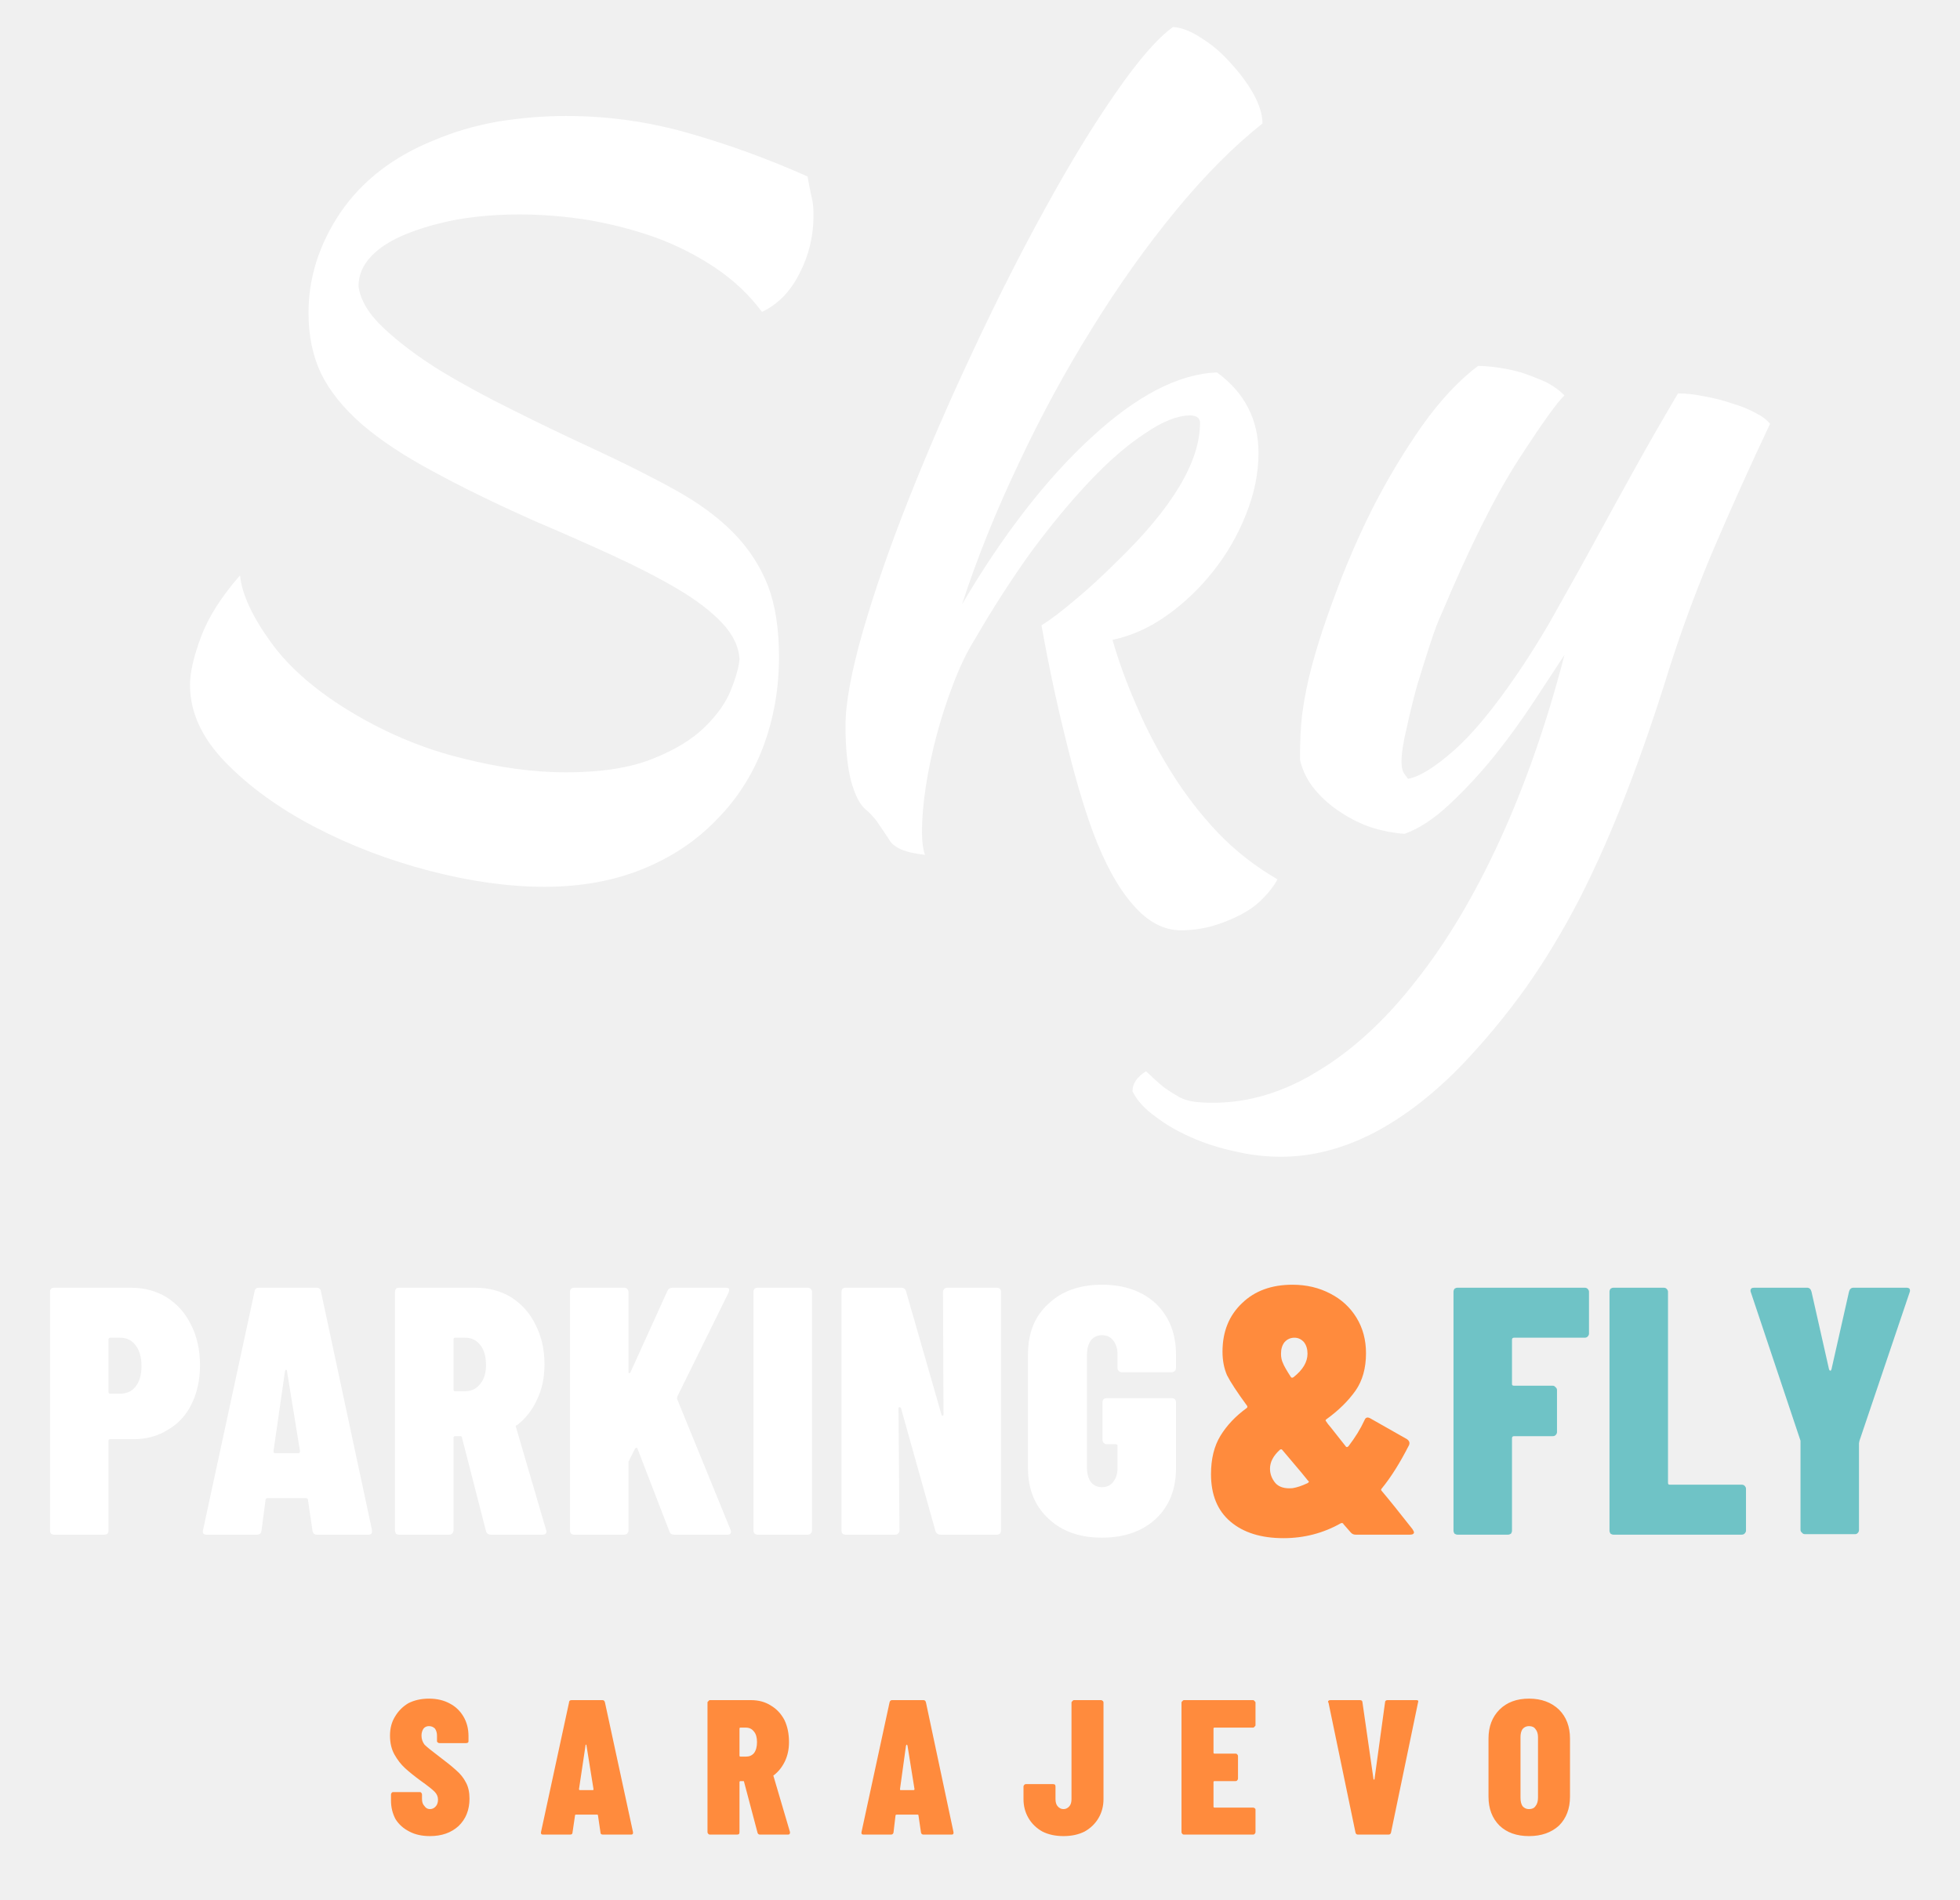
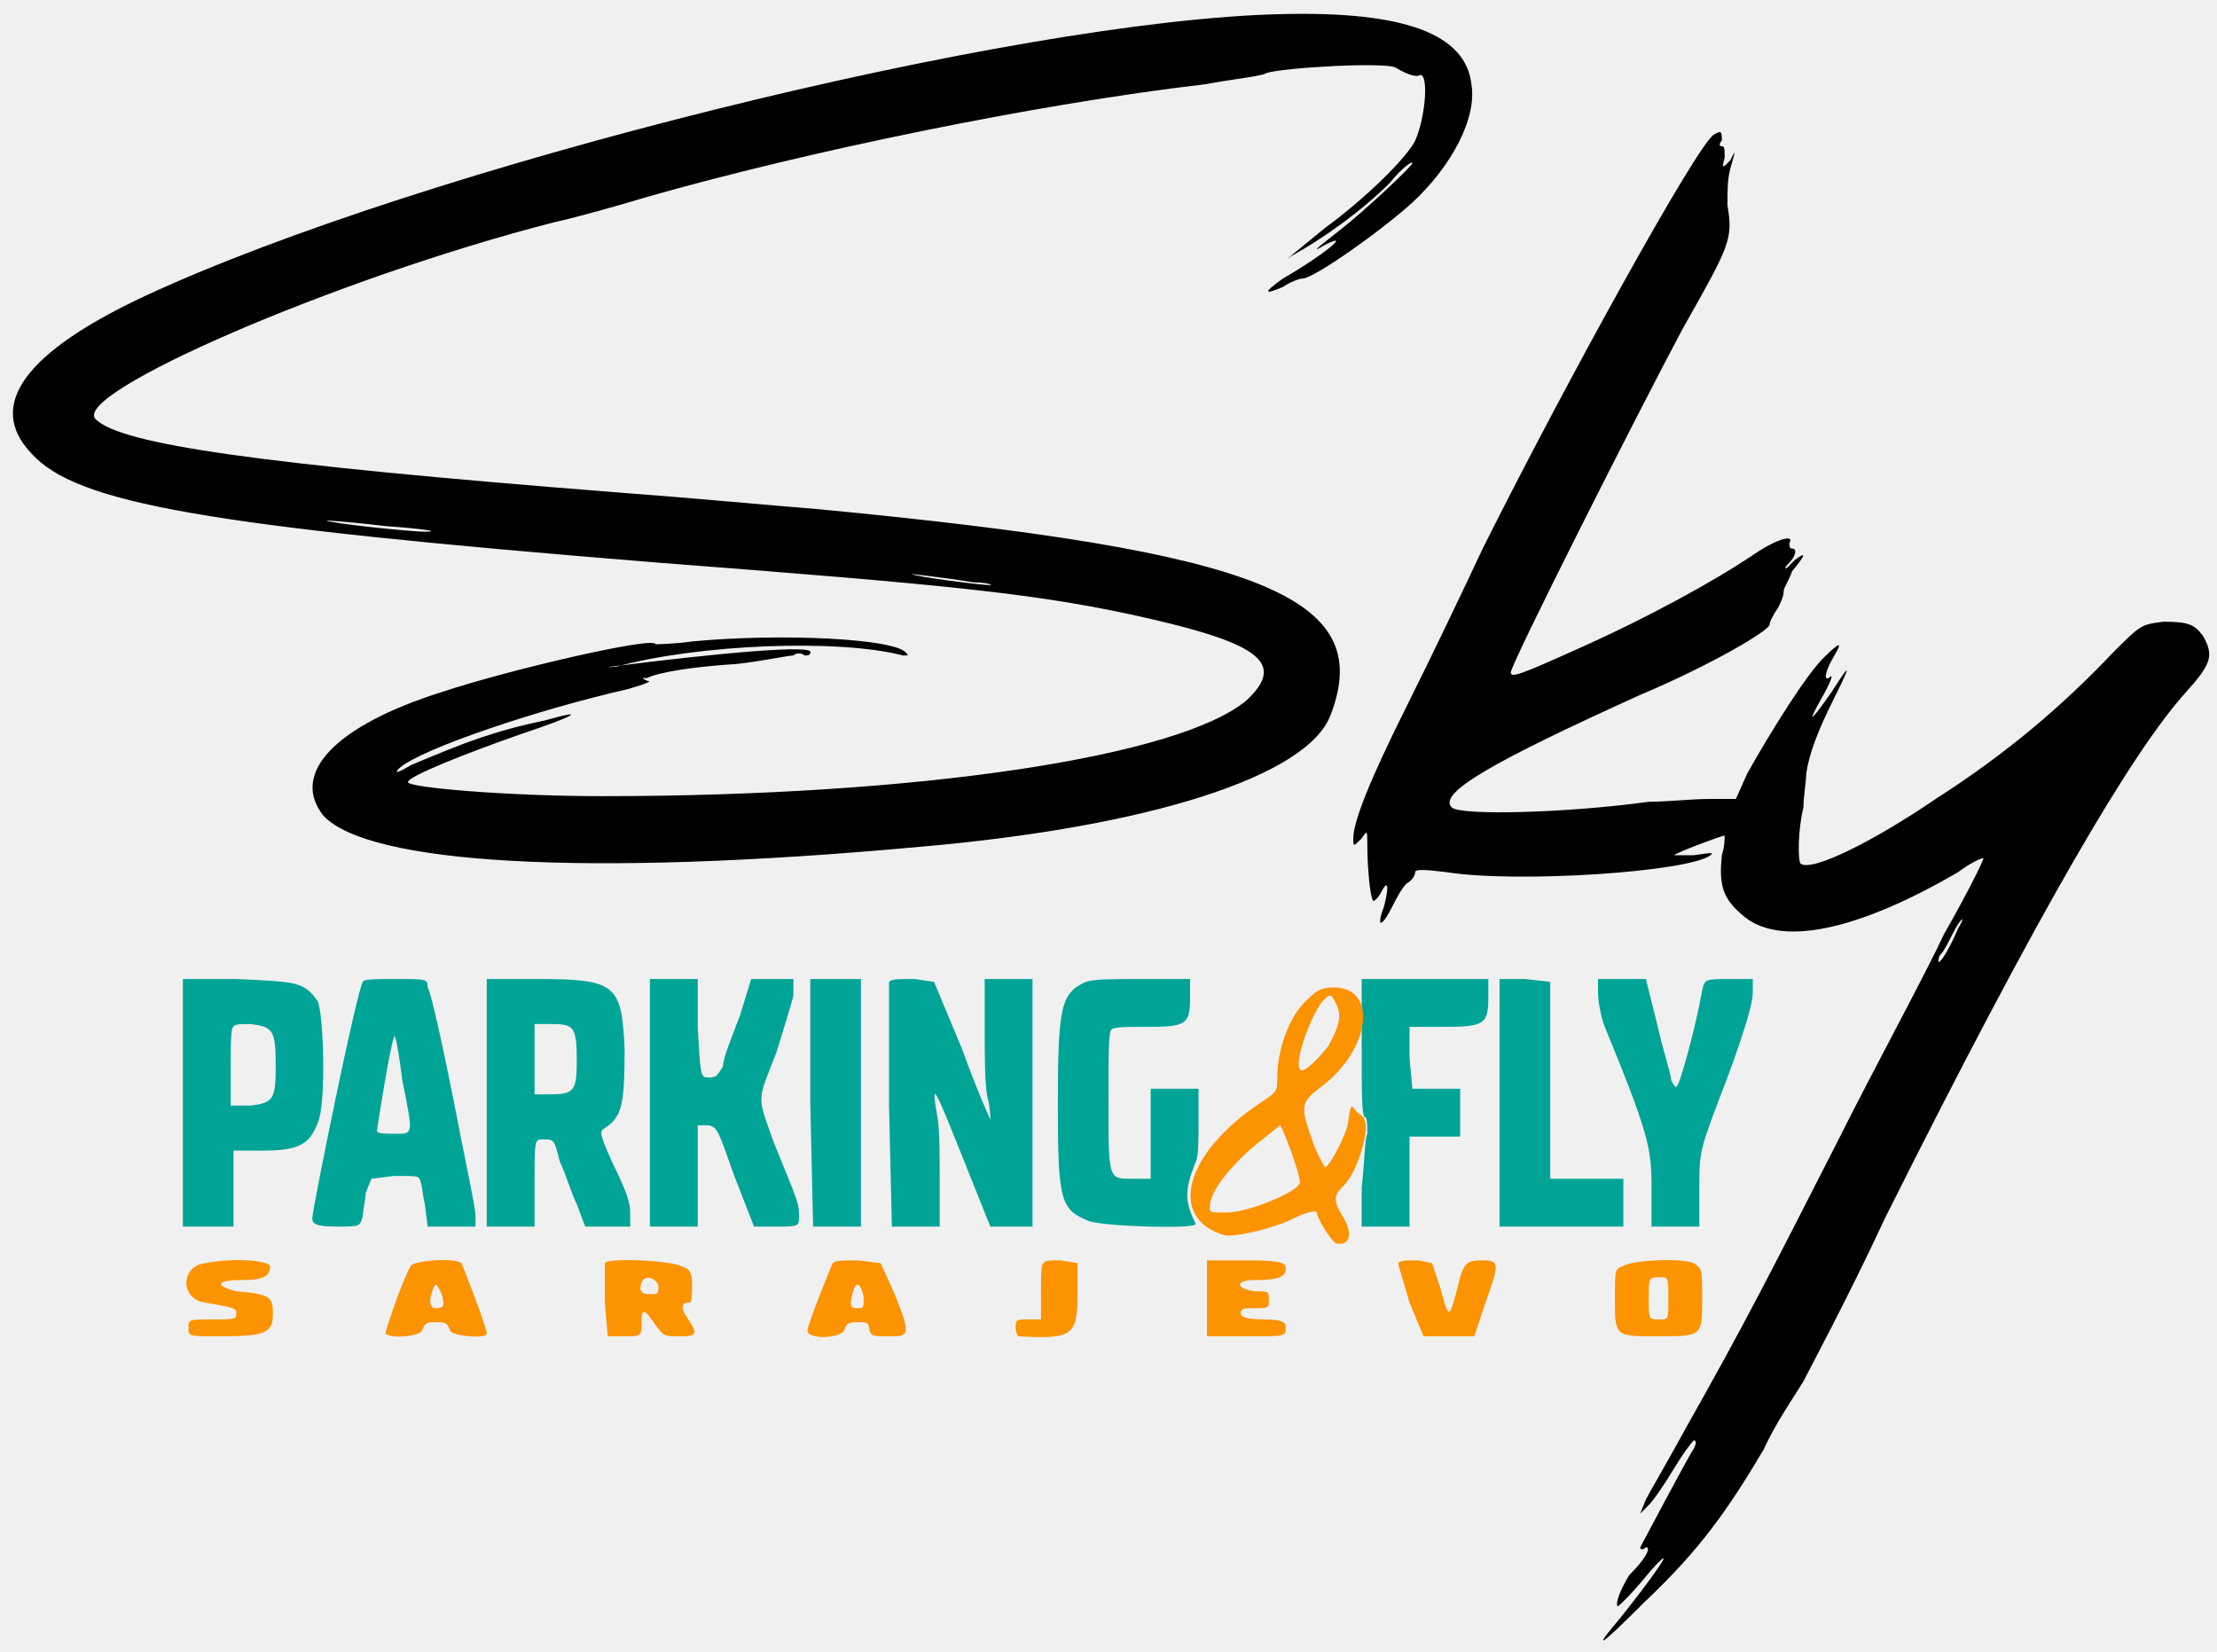
- <svg xmlns="http://www.w3.org/2000/svg" viewBox="60 70 392 380" role="img" aria-label="Sky Parking &amp; Fly Sarajevo">
-   <g>
-     <path d="M221.5 105.3Q222.1 108.5 222.4 109.8Q222.7 111 222.7 113.1Q222.7 119.3 219.9 124.7Q217.2 130.1 212.4 132.4Q208.6 127.3 203.1 123.6Q197.6 119.9 191.1 117.5Q184.6 115.2 177.6 114Q170.6 112.9 163.9 112.9Q157.3 112.9 151.5 113.9Q145.7 115 141.3 116.8Q136.8 118.6 134.3 121.2Q131.7 123.9 131.7 127.3Q132.3 131.5 136.8 135.7Q141.4 140 148 144.1Q154.6 148.1 162.7 152.1Q170.7 156.1 178.5 159.7Q188.2 164.2 195.2 168.1Q202.2 172 206.7 176.6Q211.3 181.3 213.6 187.2Q215.8 193 215.8 201.4Q215.8 211 212.6 219.5Q209.4 227.9 203.2 234.1Q197.1 240.4 188.4 243.9Q179.7 247.4 168.9 247.4Q158.2 247.4 145.9 244.2Q133.6 241 122.9 235.4Q112.2 229.8 105.1 222.5Q98 215.2 98 207Q98 203.3 100.2 197.4Q102.4 191.5 108 185.1Q108.6 190.8 114.2 198.5Q119.8 206.3 131 212.9Q141.4 219 152.5 221.7Q163.5 224.5 173.2 224.5Q183.8 224.5 190.5 221.8Q197.1 219.2 200.9 215.5Q204.7 211.8 206.2 208Q207.7 204.2 207.9 201.9Q207.7 198.1 204.4 194.6Q201.1 191.1 195.5 187.8Q189.9 184.5 182.5 181.1Q175.1 177.7 167.1 174.3Q155.2 169 146.6 164.3Q138 159.7 132.4 154.9Q126.8 150 124.2 144.7Q121.7 139.4 121.7 132.6Q121.7 122 128.1 112.5Q134.6 103 146.7 98.1Q152.8 95.5 159.7 94.3Q166.6 93.2 173.2 93.2Q185.7 93.2 197.6 96.6Q209.6 100 221.5 105.3ZM229.1 215.2Q229.1 208.4 232.6 196.2Q236.1 184.1 241.8 169.7Q247.5 155.3 254.7 140Q261.9 124.6 269.2 111.4Q276.5 98.1 283.2 88.5Q289.9 78.8 294.6 75.4Q297.3 75.6 300.4 77.7Q303.6 79.7 306.2 82.7Q308.9 85.6 310.7 88.8Q312.5 92.1 312.5 94.7Q303.9 101.5 295.1 112.2Q286.3 122.9 278.4 135.7Q270.4 148.5 263.7 162.8Q256.9 177.1 252.4 190.9Q258.5 180.5 265.1 172Q271.7 163.5 278.4 157.4Q285 151.3 291.3 148Q297.7 144.7 303.4 144.5Q311.7 150.6 311.7 160.6Q311.7 166.7 309.2 172.9Q306.8 179 302.7 184.2Q298.6 189.4 293.4 193.1Q288.2 196.8 282.5 198Q284.4 204.6 287.4 211.4Q290.3 218.2 294.4 224.7Q298.4 231.1 303.6 236.6Q308.9 242.1 315.5 245.9Q314.5 247.8 312.6 249.7Q310.8 251.6 308.1 253Q305.4 254.4 302.3 255.3Q299.2 256.1 296.2 256.1Q291 256.1 286.6 251Q282.1 245.9 278.5 236.2Q275.7 228.5 273.1 217.7Q270.4 206.9 268.3 195.1Q271 193.4 274.9 190.1Q278.9 186.8 283.3 182.4Q300 166.3 300 154.6Q300 153.1 297.9 153.1Q294.1 153.2 289 156.7Q283.8 160.1 278.1 166.1Q272.3 172.2 266.3 180.3Q260.4 188.5 254.9 198Q252.6 201.7 250.7 206.7Q248.8 211.6 247.4 216.8Q246 222 245.2 227.1Q244.4 232.2 244.4 236.6Q244.4 239.3 245 241Q239.1 240.4 237.8 237.9Q236.3 235.7 235.3 234.2Q234.2 232.8 233.1 231.9Q231.4 230.5 230.2 226.2Q229.1 221.8 229.1 215.2ZM393.9 203.6Q389.6 217.5 385.2 228.8Q380.8 240.2 375.9 249.8Q371 259.3 365.3 267.4Q359.6 275.4 352.8 282.6Q344.1 291.7 334.8 296.6Q325.5 301.4 316.2 301.4Q311.5 301.4 306.9 300.3Q302.2 299.3 298.2 297.5Q294.1 295.7 291 293.3Q287.8 291 286.5 288.3Q286.5 286 289.2 284.3Q291.4 286.4 292.9 287.6Q294.5 288.7 295.9 289.5Q297.3 290.2 298.9 290.4Q300.5 290.6 302.6 290.6Q313.4 290.6 323.7 284.2Q334.1 277.9 343.2 266.2Q352.4 254.6 360 238Q367.6 221.4 372.9 201Q370.4 204.8 366.8 210.3Q363.2 215.8 358.9 221.2Q354.5 226.6 349.9 230.9Q345.2 235.3 340.9 236.8Q337.8 236.6 334.5 235.6Q331.2 234.5 328.3 232.6Q325.3 230.7 323.1 228.1Q320.8 225.4 320 222Q320 216.5 320.4 213.2Q320.8 209.9 321.7 205.9Q323.4 198.7 326.8 189.6Q330.1 180.5 334.5 171.7Q339 162.9 344.4 155.2Q349.8 147.6 355.6 143.2Q357.2 143.2 359.4 143.5Q361.7 143.8 364.2 144.5Q366.6 145.3 368.9 146.3Q371.2 147.4 372.9 149.1Q370.8 151 363.8 161.8Q356.8 172.6 348.3 192.8Q347.3 194.9 346 198.9Q344.7 202.9 343.4 207.2Q342.2 211.6 341.3 215.8Q340.3 219.9 340.3 222.4Q340.3 223.9 340.8 224.7Q341.3 225.4 341.6 225.8Q345 225.2 350.7 220.2Q356.4 215.2 363.6 204.6Q368.2 197.8 371.9 191Q375.7 184.3 379.4 177.5Q383.1 170.7 387.1 163.5Q391.1 156.3 395.6 148.7Q398.1 148.7 400.9 149.3Q403.8 149.8 406.4 150.7Q409.1 151.5 411.1 152.6Q413.1 153.6 414 154.8Q408.1 167.3 403 179.2Q397.9 191.1 393.9 203.6Z" fill="#fff" />
-     <path d="M100 343.1Q100 347.5 98.3 350.9Q96.7 354.2 93.6 356Q90.6 357.9 86.7 357.9H82.1Q81.7 357.9 81.7 358.2V376.2Q81.7 376.5 81.5 376.8Q81.2 377 80.9 377H70.8Q70.5 377 70.2 376.8Q70 376.5 70 376.2V328.4Q70 328.1 70.2 327.8Q70.5 327.6 70.8 327.6H86.1Q90.2 327.6 93.3 329.5Q96.5 331.5 98.2 335Q100 338.5 100 343.1ZM88.3 343.3Q88.3 340.6 87.1 339.1Q86 337.6 84 337.6H82.1Q81.7 337.6 81.7 338V348.5Q81.7 348.8 82.1 348.8H84Q86 348.8 87.1 347.4Q88.3 345.9 88.3 343.3ZM122.5 376.2 121.6 370.1Q121.6 369.7 121.2 369.7H113.5Q113.1 369.7 113.1 370.1L112.3 376.2Q112.2 377 111.4 377H101.3Q100.4 377 100.6 376.1L110.9 328.4Q111 327.6 111.8 327.6H123.3Q124.1 327.6 124.2 328.4L134.4 376.1L134.4 376.4Q134.4 377 133.7 377H123.4Q122.6 377 122.5 376.2ZM115 360.7H119.7Q120 360.7 120 360.3L117.4 344.3Q117.4 344 117.2 344Q117.1 344 117 344.3L114.7 360.3Q114.7 360.7 115 360.7ZM157.2 376.3 152.4 357.6Q152.4 357.3 152.1 357.3H151Q150.7 357.3 150.7 357.7V376.2Q150.7 376.5 150.4 376.8Q150.2 377 149.8 377H139.8Q139.4 377 139.2 376.8Q139 376.5 139 376.2V328.4Q139 328.1 139.2 327.8Q139.4 327.6 139.8 327.6H155Q159.1 327.6 162.2 329.5Q165.4 331.5 167.1 335Q168.9 338.5 168.9 342.9Q168.9 346.9 167.4 350Q166 353.1 163.4 355.1Q163.2 355.1 163.2 355.2Q163.1 355.3 163.2 355.5L169.2 376L169.3 376.3Q169.3 377 168.5 377H158.2Q157.4 377 157.2 376.3ZM150.7 338V348Q150.7 348.3 151 348.3H153Q154.9 348.3 156 346.9Q157.2 345.5 157.2 343.1Q157.2 340.4 156 339Q154.9 337.6 153 337.6H151Q150.7 337.6 150.7 338ZM174 376.2V328.4Q174 328.1 174.2 327.8Q174.5 327.6 174.8 327.6H184.8Q185.2 327.6 185.4 327.8Q185.7 328.1 185.7 328.4V344.4Q185.7 344.7 185.8 344.7Q186 344.7 186.1 344.5L193.5 328.2Q193.8 327.6 194.5 327.6H205.1Q205.6 327.6 205.8 327.8Q205.9 328.1 205.7 328.6L195.5 349.3Q195.4 349.6 195.4 349.8L206.1 376Q206.2 376.2 206.2 376.4Q206.2 377 205.5 377H194.8Q194.1 377 193.9 376.4L187.5 359.8Q187.4 359.6 187.3 359.6Q187.2 359.6 187 359.8L185.7 362.4Q185.7 362.5 185.7 362.8V376.2Q185.7 376.5 185.4 376.8Q185.2 377 184.8 377H174.8Q174.5 377 174.2 376.8Q174 376.5 174 376.2ZM210.7 376.2V328.4Q210.7 328.1 210.9 327.8Q211.2 327.6 211.5 327.6H221.5Q221.9 327.6 222.1 327.8Q222.4 328.1 222.4 328.4V376.2Q222.4 376.5 222.1 376.8Q221.9 377 221.5 377H211.5Q211.2 377 210.9 376.8Q210.7 376.5 210.7 376.2ZM249.5 327.6H259.4Q259.7 327.6 260 327.8Q260.2 328.1 260.2 328.4V376.2Q260.2 376.5 260 376.8Q259.7 377 259.4 377H248.1Q247.4 377 247.1 376.3L240.2 351.7Q240.1 351.5 239.9 351.5Q239.7 351.5 239.7 351.7L239.9 376.2Q239.9 376.5 239.6 376.8Q239.4 377 239 377H229.1Q228.8 377 228.5 376.8Q228.3 376.5 228.3 376.2V328.4Q228.3 328.1 228.5 327.8Q228.8 327.6 229.1 327.6H240.2Q241 327.6 241.2 328.3L248.3 353Q248.3 353.2 248.5 353.2Q248.7 353.2 248.7 352.9L248.6 328.4Q248.6 328.1 248.9 327.8Q249.1 327.6 249.5 327.6ZM265.6 363.7V340.9Q265.6 334.5 269.7 330.8Q273.7 327 280.4 327Q287.1 327 291.2 330.8Q295.2 334.7 295.2 341V343.6Q295.2 344 295 344.2Q294.7 344.5 294.4 344.5H284.3Q284 344.5 283.7 344.2Q283.5 344 283.5 343.6V340.9Q283.5 339.2 282.6 338.1Q281.8 337.1 280.4 337.1Q279 337.1 278.2 338.1Q277.4 339.2 277.4 340.9V363.7Q277.4 365.4 278.2 366.5Q279 367.5 280.4 367.5Q281.8 367.5 282.6 366.5Q283.5 365.4 283.5 363.7V359.2Q283.5 358.9 283.1 358.9H281.3Q281 358.9 280.7 358.6Q280.5 358.4 280.5 358V350.5Q280.5 350.2 280.7 349.9Q281 349.7 281.3 349.7H294.4Q294.7 349.7 295 349.9Q295.2 350.2 295.2 350.5V363.7Q295.2 370 291.2 373.8Q287.1 377.6 280.4 377.6Q273.7 377.6 269.7 373.8Q265.6 370 265.6 363.7Z" fill="#fff" />
-     <path d="M342.8 376.5Q342.8 377 342 377H331.1Q330.5 377 330.1 376.5L328.7 374.9Q328.6 374.6 328.2 374.7Q322.9 377.7 316.7 377.7Q310 377.7 306.1 374.4Q302.2 371.1 302.2 364.9Q302.2 360.3 304.1 357.2Q306 354.1 309.3 351.7Q309.6 351.5 309.4 351.2Q306.4 347.1 305.4 345.1Q304.5 343 304.5 340.4Q304.5 334.4 308.4 330.7Q312.2 327 318.5 327Q322.7 327 326.1 328.8Q329.4 330.5 331.3 333.6Q333.2 336.7 333.2 340.7Q333.2 345.2 331.1 348.2Q328.9 351.3 325.3 353.9Q325 354.1 325.2 354.3Q325.5 354.8 326.2 355.6L329.2 359.4Q329.4 359.6 329.7 359.3Q331.7 356.7 332.9 354.1Q333.2 353.3 334 353.7L341.4 357.9Q342.1 358.4 341.8 359.1Q339.1 364.4 336.4 367.7Q336.1 368 336.3 368.2Q338.5 370.8 342.5 375.9Q342.8 376.4 342.8 376.5ZM316.2 340.8Q316.2 341.9 316.6 342.7Q316.9 343.5 318.2 345.5Q318.4 345.7 318.7 345.5Q321.5 343.3 321.5 340.8Q321.5 339.4 320.8 338.5Q320 337.6 318.9 337.6Q317.7 337.6 316.9 338.5Q316.2 339.4 316.2 340.8ZM321.5 366.7Q322 366.4 321.6 366.2L320.3 364.6L316.5 360.1Q316.3 359.8 316 360Q314 361.8 314 363.8Q314 365.4 315.1 366.7Q316.2 367.9 318.5 367.7Q319.8 367.5 321.5 366.7Z" fill="#ff8b3d" />
-     <path d="M376.9 337.6H362.8Q362.4 337.6 362.4 338V346.9Q362.4 347.2 362.8 347.2H370.5Q370.9 347.2 371.1 347.5Q371.4 347.7 371.4 348.1V356.5Q371.4 356.8 371.1 357.1Q370.9 357.3 370.5 357.3H362.8Q362.4 357.3 362.4 357.7V376.2Q362.4 376.5 362.2 376.8Q361.9 377 361.6 377H351.5Q351.2 377 350.9 376.8Q350.7 376.5 350.7 376.2V328.4Q350.7 328.1 350.9 327.8Q351.2 327.6 351.5 327.6H376.9Q377.3 327.6 377.5 327.8Q377.8 328.1 377.8 328.4V336.8Q377.8 337.1 377.5 337.4Q377.3 337.6 376.9 337.6ZM381.9 376.2V328.4Q381.9 328.1 382.1 327.8Q382.4 327.6 382.7 327.6H392.7Q393.1 327.6 393.3 327.8Q393.6 328.1 393.6 328.4V366.6Q393.6 367 393.9 367H408.3Q408.7 367 408.9 367.2Q409.2 367.5 409.2 367.8V376.2Q409.2 376.5 408.9 376.8Q408.7 377 408.3 377H382.7Q382.4 377 382.1 376.8Q381.9 376.5 381.9 376.2ZM420.1 376V358.7L420.1 358.2L410.2 328.6Q410.1 328.4 410.1 328.2Q410.1 327.6 410.8 327.6H421.4Q422.1 327.6 422.3 328.4L425.8 343.9Q425.9 344.2 426.1 344.2Q426.2 344.2 426.3 343.9L429.8 328.4Q430 327.6 430.7 327.6H441.3Q441.7 327.6 441.9 327.8Q442.1 328.1 441.9 328.6L431.9 358.2L431.8 358.7V376Q431.8 376.4 431.6 376.6Q431.4 376.9 431 376.9H421Q420.6 376.9 420.4 376.6Q420.1 376.4 420.1 376Z" fill="#6fc3c6" />
-     <path d="M138.2 430.2V429Q138.2 428.8 138.3 428.7Q138.4 428.5 138.6 428.5H144Q144.2 428.5 144.3 428.7Q144.4 428.8 144.4 429V429.9Q144.4 430.8 144.9 431.3Q145.3 431.9 146 431.9Q146.7 431.9 147.2 431.3Q147.6 430.8 147.6 430Q147.6 429.1 146.9 428.4Q146.2 427.7 144.1 426.2Q142.2 424.8 141 423.7Q139.8 422.6 138.9 421Q138 419.4 138 417.2Q138 415 139 413.4Q140 411.7 141.7 410.7Q143.5 409.8 145.8 409.8Q148.2 409.8 150 410.8Q151.7 411.7 152.7 413.4Q153.7 415.1 153.7 417.3V418.3Q153.7 418.5 153.6 418.6Q153.4 418.7 153.2 418.7H147.9Q147.7 418.7 147.6 418.6Q147.4 418.5 147.4 418.3V417.2Q147.4 416.4 147 415.8Q146.5 415.3 145.8 415.3Q145.1 415.3 144.7 415.8Q144.3 416.4 144.3 417.2Q144.3 418.2 144.9 419Q145.6 419.7 147.6 421.2Q150 423 151.2 424.1Q152.5 425.2 153.2 426.6Q153.9 427.9 153.9 429.8Q153.9 433.2 151.7 435.3Q149.5 437.3 146 437.3Q143.6 437.3 141.9 436.4Q140.1 435.5 139.1 433.9Q138.2 432.2 138.2 430.2ZM180.1 436.6 179.6 433.2Q179.6 433 179.4 433H175.2Q175 433 175 433.2L174.5 436.6Q174.5 437 174 437H168.6Q168.1 437 168.2 436.5L173.8 410.6Q173.8 410.1 174.3 410.1H180.5Q180.9 410.1 181 410.6L186.6 436.5L186.6 436.7Q186.6 437 186.2 437H180.6Q180.1 437 180.1 436.6ZM176 428.1H178.6Q178.7 428.1 178.7 427.9L177.3 419.2Q177.3 419 177.2 419Q177.1 419 177.1 419.2L175.8 427.9Q175.8 428.1 176 428.1ZM211.5 436.6 208.8 426.4Q208.8 426.3 208.7 426.3H208.1Q207.9 426.3 207.9 426.5V436.5Q207.9 436.7 207.8 436.9Q207.6 437 207.4 437H202Q201.8 437 201.7 436.9Q201.5 436.7 201.5 436.5V410.6Q201.5 410.4 201.7 410.3Q201.8 410.1 202 410.1H210.2Q212.5 410.1 214.2 411.2Q215.9 412.2 216.9 414.1Q217.8 416 217.8 418.5Q217.8 420.6 217 422.3Q216.2 424 214.8 425.1Q214.7 425.1 214.7 425.2Q214.6 425.2 214.7 425.3L218 436.5L218 436.6Q218 437 217.6 437H212Q211.6 437 211.5 436.6ZM207.9 415.8V421.2Q207.9 421.4 208.1 421.4H209.2Q210.2 421.4 210.8 420.7Q211.4 419.9 211.4 418.5Q211.4 417.1 210.8 416.4Q210.2 415.6 209.2 415.6H208.1Q207.9 415.6 207.9 415.8ZM244.2 436.6 243.7 433.2Q243.7 433 243.5 433H239.4Q239.1 433 239.1 433.2L238.7 436.6Q238.6 437 238.2 437H232.7Q232.2 437 232.3 436.5L237.9 410.6Q238 410.1 238.4 410.1H244.7Q245.1 410.1 245.2 410.6L250.7 436.5L250.7 436.7Q250.7 437 250.3 437H244.7Q244.3 437 244.2 436.6ZM240.1 428.1H242.7Q242.9 428.1 242.9 427.9L241.5 419.2Q241.4 419 241.4 419Q241.3 419 241.2 419.2L240 427.9Q240 428.1 240.1 428.1ZM264.7 429.9V427.4Q264.7 427.2 264.9 427Q265 426.9 265.2 426.9H270.6Q270.8 426.9 271 427Q271.1 427.2 271.1 427.4V429.9Q271.1 430.8 271.5 431.3Q272 431.9 272.7 431.9Q273.4 431.9 273.9 431.3Q274.3 430.8 274.3 429.9V410.6Q274.3 410.4 274.5 410.3Q274.6 410.1 274.8 410.1H280.2Q280.4 410.1 280.6 410.3Q280.7 410.4 280.7 410.6V429.9Q280.7 432 279.7 433.7Q278.7 435.4 276.9 436.4Q275.1 437.3 272.7 437.3Q270.3 437.3 268.5 436.4Q266.7 435.4 265.7 433.7Q264.7 432 264.7 429.9ZM310.6 415.6H302.9Q302.7 415.6 302.7 415.8V420.6Q302.7 420.8 302.9 420.8H307.1Q307.3 420.8 307.4 420.9Q307.6 421.1 307.6 421.3V425.8Q307.6 426 307.4 426.2Q307.3 426.3 307.1 426.3H302.9Q302.7 426.3 302.7 426.5V431.4Q302.7 431.6 302.9 431.6H310.6Q310.8 431.6 310.9 431.7Q311.1 431.8 311.1 432V436.5Q311.1 436.7 310.9 436.9Q310.8 437 310.6 437H296.8Q296.6 437 296.5 436.9Q296.3 436.7 296.3 436.5V410.6Q296.3 410.4 296.5 410.3Q296.6 410.1 296.8 410.1H310.6Q310.8 410.1 310.9 410.3Q311.1 410.4 311.1 410.6V415.1Q311.1 415.3 310.9 415.4Q310.8 415.6 310.6 415.6ZM331.1 436.6 325.7 410.6 325.6 410.5Q325.6 410.1 326.1 410.1H332Q332.5 410.1 332.5 410.6L334.7 425.9Q334.7 426 334.8 426Q334.9 426 334.9 425.9L337 410.6Q337 410.1 337.5 410.1H343.3Q343.8 410.1 343.6 410.6L338.2 436.6Q338.1 437 337.7 437H331.6Q331.2 437 331.1 436.6ZM357.7 429.4V417.8Q357.7 414.2 359.9 412Q362.1 409.8 365.8 409.8Q369.5 409.8 371.8 412Q374 414.2 374 417.8V429.4Q374 433 371.8 435.2Q369.5 437.3 365.8 437.3Q362.1 437.3 359.9 435.2Q357.7 433 357.7 429.4ZM367.6 429.6V417.5Q367.6 416.5 367.1 415.9Q366.7 415.3 365.8 415.3Q365 415.3 364.5 415.9Q364.1 416.5 364.1 417.5V429.6Q364.1 430.7 364.5 431.3Q365 431.9 365.8 431.9Q366.7 431.9 367.1 431.3Q367.6 430.7 367.6 429.6Z" fill="#ff8b3d" />
-   </g>
+ <svg xmlns="http://www.w3.org/2000/svg" viewBox="0 0 788 587">
+   <path fill-rule="evenodd" fill="#000" d="M456 5C360 7 149 60 52 105 9 125-5 144 11 161 27 179 73 187 234 200 338 208 370 211 409 220 448 229 457 236 443 249 419 269 327 283 214 283 181 283 145 280 145 278 145 276 165 268 185 261 206 254 208 252 194 256 175 260 165 264 146 272 141 275 140 275 142 273 150 266 192 252 223 245 230 243 232 242 230 242 228 241 228 241 230 241 234 239 246 237 262 236 271 235 280 233 282 233 283 232 285 232 286 233 287 233 288 233 288 232 290 229 256 232 217 237 215 238 216 237 219 237 248 229 298 227 321 233 323 233 323 233 322 232 318 227 278 225 246 228 239 229 233 229 233 229 233 226 181 238 157 246 119 258 103 275 115 290 131 307 207 312 327 301 408 294 465 276 473 254 489 212 448 196 291 181 278 180 246 177 219 175 92 165 43 158 34 149 25 140 119 99 197 79 206 77 220 73 230 70 286 54 368 37 428 30 439 28 449 27 450 26 456 24 492 22 496 24 501 27 503 27 504 27 508 24 507 41 503 50 500 56 486 70 471 81 460 90 455 94 459 91 470 85 484 75 494 65 498 60 502 57 502 58 502 59 485 75 476 82 467 89 466 90 471 87 481 82 470 91 456 99 449 104 449 105 456 102 459 100 462 99 463 99 467 99 491 82 502 72 516 59 525 42 523 30 521 12 499 4 456 5M609 48C603 52 557 135 527 195 520 210 508 235 500 251 487 277 481 292 481 298 481 301 481 301 484 298 486 295 486 295 486 301 486 308 487 319 488 320 488 321 490 319 491 317 493 313 494 314 492 322 489 330 491 330 495 322 496 320 498 316 500 314 502 313 503 311 503 310 503 309 506 309 514 310 539 314 600 310 608 304 609 303 609 303 602 304 598 304 595 304 595 304 596 303 612 297 613 297 613 298 613 301 612 304 611 314 612 319 619 325 632 337 660 331 696 310 700 307 704 305 705 305 705 306 699 318 691 332 684 347 666 380 653 406 629 453 621 469 599 508 593 519 586 531 585 533L583 538 586 535C588 533 592 527 595 522 598 517 601 513 602 512 603 512 603 513 602 515 601 516 583 550 583 550 583 551 584 551 585 550 587 550 585 554 579 560 576 565 574 570 575 571 575 571 578 569 587 558 597 547 588 560 576 575 565 588 569 585 585 569 604 551 614 537 627 515 631 506 638 496 641 491 643 487 657 461 670 433 725 323 758 267 777 246 786 236 787 233 783 226 780 222 778 221 769 221 761 222 761 222 751 232 733 251 713 268 688 284 666 299 644 310 640 307 639 306 639 295 641 287 641 283 642 278 642 275 643 268 646 260 652 248 658 236 658 235 651 246 644 256 642 258 647 249 651 242 652 239 650 241 648 242 649 238 652 233 655 228 654 228 648 234 642 240 630 259 621 275L617 284 607 284C602 284 592 285 586 285 557 289 519 290 516 287 511 282 530 271 583 247 609 236 629 224 629 222 629 221 630 219 632 216 633 214 634 212 634 210 634 209 636 206 637 203 642 197 642 196 638 199 636 201 635 202 635 202 634 202 635 201 636 200 638 198 639 195 637 195 636 195 636 194 636 193 638 190 632 191 622 198 610 206 587 219 560 231 540 240 537 241 537 239 537 236 582 147 598 117 615 87 616 85 614 73 614 67 614 64 615 60 617 53 617 53 615 57 612 60 612 60 613 56 613 53 613 52 612 52 611 52 611 51 612 50 612 47 612 46 609 48M116 185C117 186 146 189 151 189 157 189 151 188 137 187 120 185 115 185 116 185M324 204C325 205 349 208 352 208 353 208 351 207 346 207 334 205 323 204 324 204M694 332C693 334 691 338 690 339 689 340 689 341 689 342 690 342 693 337 696 330 699 325 697 326 694 332" />
+   <path fill-rule="evenodd" fill="#00a496" d="M65 392L65 436 74 436 83 436 83 422 83 409 93 409C106 409 110 407 113 399 116 392 115 361 113 356 108 349 106 349 84 348L65 348 65 392M129 349C127 351 111 430 111 433 111 435 112 436 120 436 128 436 128 436 129 432 129 430 130 426 130 424L132 419 140 418C147 418 149 418 149 419 150 420 150 424 151 428L152 436 161 436 169 436 169 432C169 429 165 411 161 390 157 370 153 352 152 351 152 348 152 348 140 348 134 348 129 348 129 349M173 392L173 436 182 436 190 436 190 421C190 405 190 405 193 405 197 405 197 405 199 413 201 417 203 424 205 428L208 436 216 436 224 436 224 431C224 428 223 424 218 414 213 403 213 402 215 401 221 397 222 393 222 373 221 350 219 348 191 348L173 348 173 392M231 392L231 436 240 436 248 436 248 418 248 400 252 400C255 401 255 401 261 418L268 436 276 436C284 436 284 436 284 432 284 428 284 428 275 406 269 389 269 392 276 374 279 364 281 358 282 354L282 348 275 348 267 348 263 361C260 369 257 376 257 379 255 382 255 383 252 383 249 383 249 383 248 365L248 348 239 348 231 348 231 392M288 392L289 436 297 436 306 436 306 392 306 348 297 348 288 348 288 392M316 349C316 350 316 370 316 393L317 436 325 436 334 436 334 419C334 410 334 400 333 396 331 384 332 386 342 411L352 436 359 436 367 436 367 392 367 348 359 348 350 348 350 366C350 375 350 386 351 390 352 394 352 397 352 398 352 398 347 387 342 373L332 349 325 348C319 348 317 348 316 349M386 349C377 353 376 358 376 393 376 427 377 430 387 434 392 436 426 437 425 435 421 427 421 423 425 413 426 411 426 406 426 398L426 387 417 387 409 387 409 403 409 419 403 419C394 419 394 420 394 392 394 374 394 367 395 366 396 365 400 365 408 365 422 365 423 364 423 354L423 348 406 348C395 348 389 348 386 349M484 372C484 388 484 396 485 397 486 397 486 400 486 403 485 405 485 414 484 422L484 436 492 436 501 436 501 420 501 404 510 404 519 404 519 396 519 387 510 387 502 387 501 376 501 365 513 365C528 365 529 364 529 354L529 348 507 348 484 348 484 372M533 392L533 436 555 436 577 436 577 428 577 419 564 419 551 419 551 384 551 349 542 348 533 348 533 392M568 353C568 356 569 361 570 364 586 403 587 408 587 422L587 436 596 436 604 436 604 422C604 409 604 409 614 383 621 364 623 356 623 353L623 348 615 348C606 348 606 348 605 352 603 364 597 386 596 386 596 387 595 386 594 384 594 382 591 373 589 364L585 348 576 348 568 348 568 353M83 365C82 365 82 372 82 379L82 393 89 393C97 392 98 391 98 379 98 366 97 365 89 364 86 364 83 364 83 365M190 377L190 389 195 389C204 389 205 388 205 377 205 365 204 364 196 364L190 364 190 377M140 369C139 370 134 401 134 402 134 403 137 403 140 403 147 403 147 404 143 384 141 368 140 367 140 369" />
+   <path fill-rule="evenodd" fill="#fc9300" d="M465 355C459 360 454 372 454 383 454 388 454 388 448 392 421 410 415 433 435 439 438 440 452 437 460 433 464 431 468 430 468 431 469 435 474 442 475 442 480 443 481 438 477 432 474 427 474 425 477 422 482 418 487 402 485 398 485 397 483 396 482 395 480 392 480 393 479 400 478 404 473 414 471 415 471 415 469 412 467 407 462 393 462 392 470 386 487 373 490 351 474 351 470 351 468 352 465 355M470 356C466 361 460 377 462 380 463 382 468 377 472 372 476 365 477 361 475 357 473 353 473 353 470 356M445 408C436 416 430 424 430 429 430 431 430 431 436 431 444 431 463 423 462 420 462 417 456 401 455 400 455 400 450 404 445 408M73 449C64 450 64 462 73 463 84 465 84 465 84 467 84 469 83 469 76 469 67 469 67 469 67 472 67 475 67 475 78 475 94 475 97 474 97 467 97 461 96 460 84 459 76 457 77 455 86 455 93 455 96 454 96 450 95 448 83 447 73 449M146 450C143 455 137 473 137 474 139 476 149 475 150 473 151 470 152 470 155 470 158 470 159 470 160 473 161 475 173 476 173 474 173 472 165 451 164 449 162 447 147 448 146 450M215 449C215 450 215 456 215 463L216 475 222 475C228 475 228 475 228 470 228 465 229 465 233 471 236 475 236 475 242 475 248 475 248 474 244 468 242 465 242 463 245 463 246 463 246 460 246 457 246 452 245 451 242 450 238 448 216 447 215 449M296 449C295 451 287 471 287 473 287 476 298 476 300 473 301 470 302 470 305 470 308 470 309 470 309 473 310 475 310 475 316 475 323 475 324 475 318 460L313 449 305 448C300 448 297 448 296 449M371 449C370 449 370 454 370 459L370 469 366 469C361 469 361 469 361 472 361 474 362 475 362 475 381 476 383 475 383 460L383 449 377 448C374 448 371 448 371 449M429 462L429 475 443 475C457 475 457 475 457 472 457 470 456 469 449 469 443 469 441 468 441 467 441 465 442 465 446 465 451 465 451 465 451 462 451 459 451 459 446 459 439 458 439 455 446 455 454 455 457 454 457 451 457 449 456 448 443 448L429 448 429 462M497 449C497 450 499 456 501 463L506 475 515 475 524 475 528 463C533 449 533 448 527 448 521 448 520 449 518 458 515 469 515 469 512 458L509 449 504 448C499 448 498 448 497 449M577 450C574 451 574 451 574 462 574 475 574 475 589 475 605 475 605 475 605 462 605 451 605 451 602 449 597 447 580 448 577 450M228 456C227 459 228 460 231 460 234 460 234 460 234 457 233 454 229 453 228 456M586 462C586 469 586 469 590 469 593 469 593 469 593 462 593 454 593 454 590 454 586 454 586 454 586 462M154 458C152 463 153 465 155 465 158 465 158 464 157 460 155 456 155 456 154 458M303 460C302 464 302 465 305 465 307 465 307 465 307 461 306 456 304 455 303 460" />
</svg>
